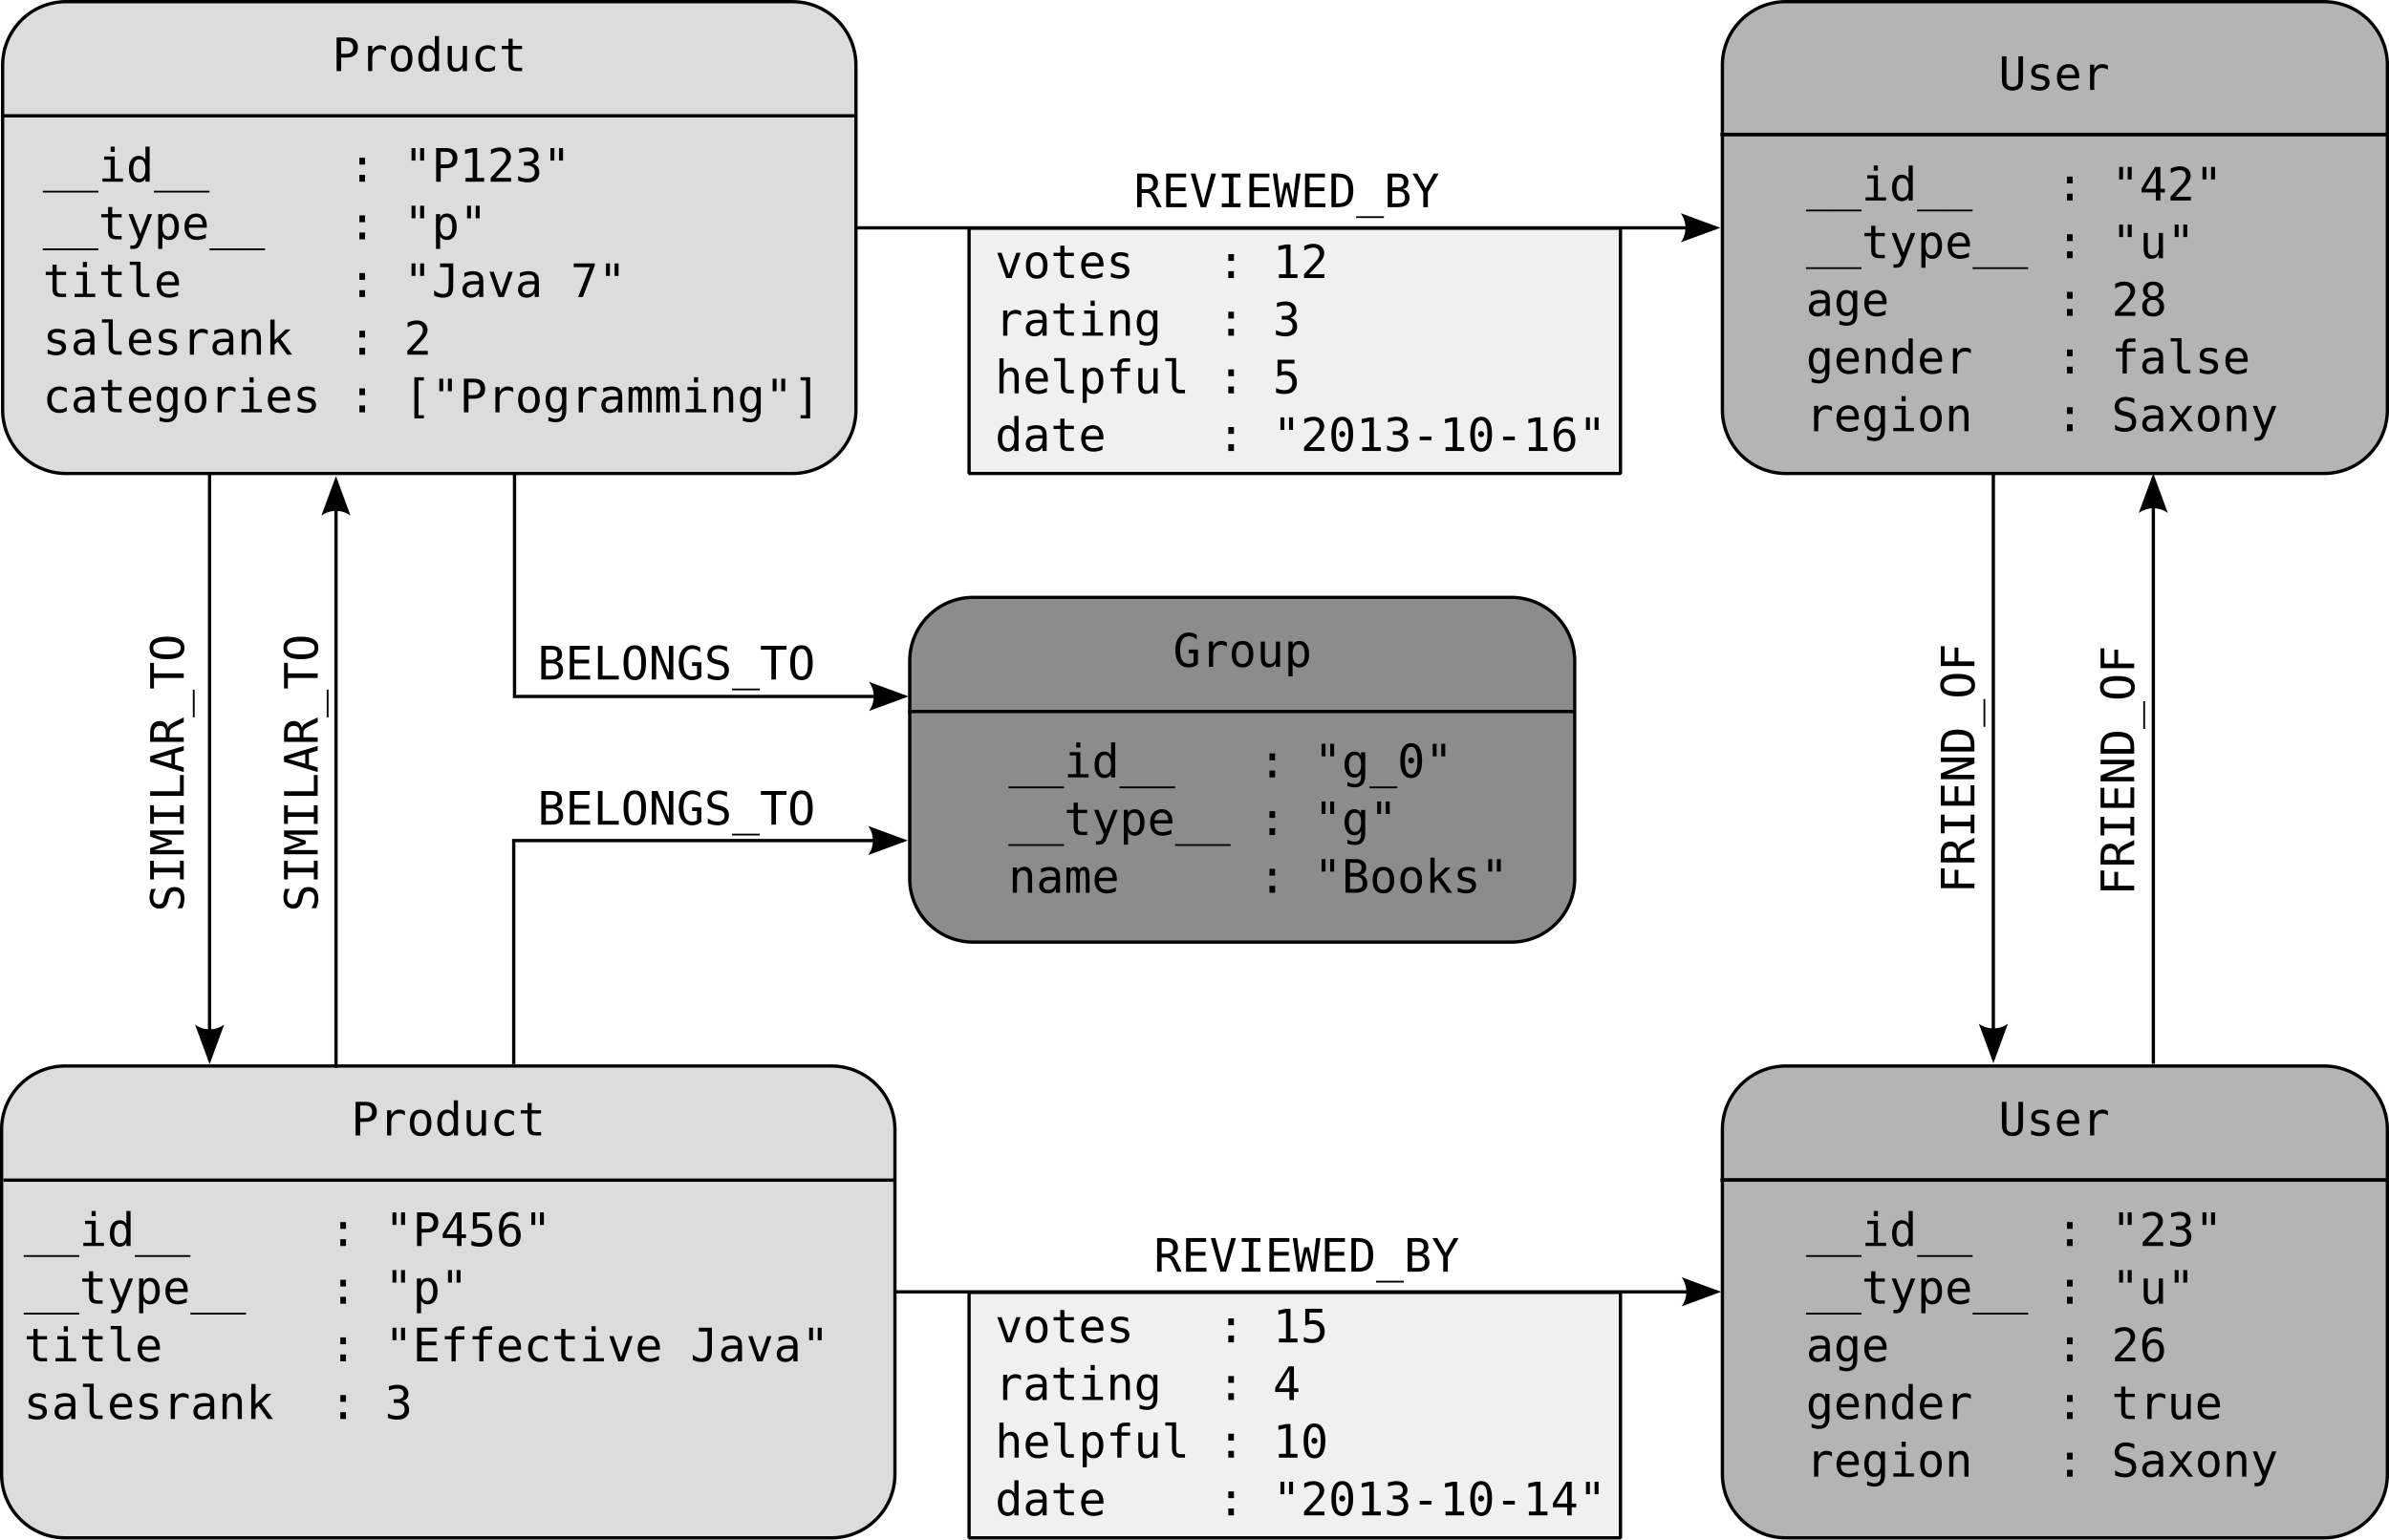
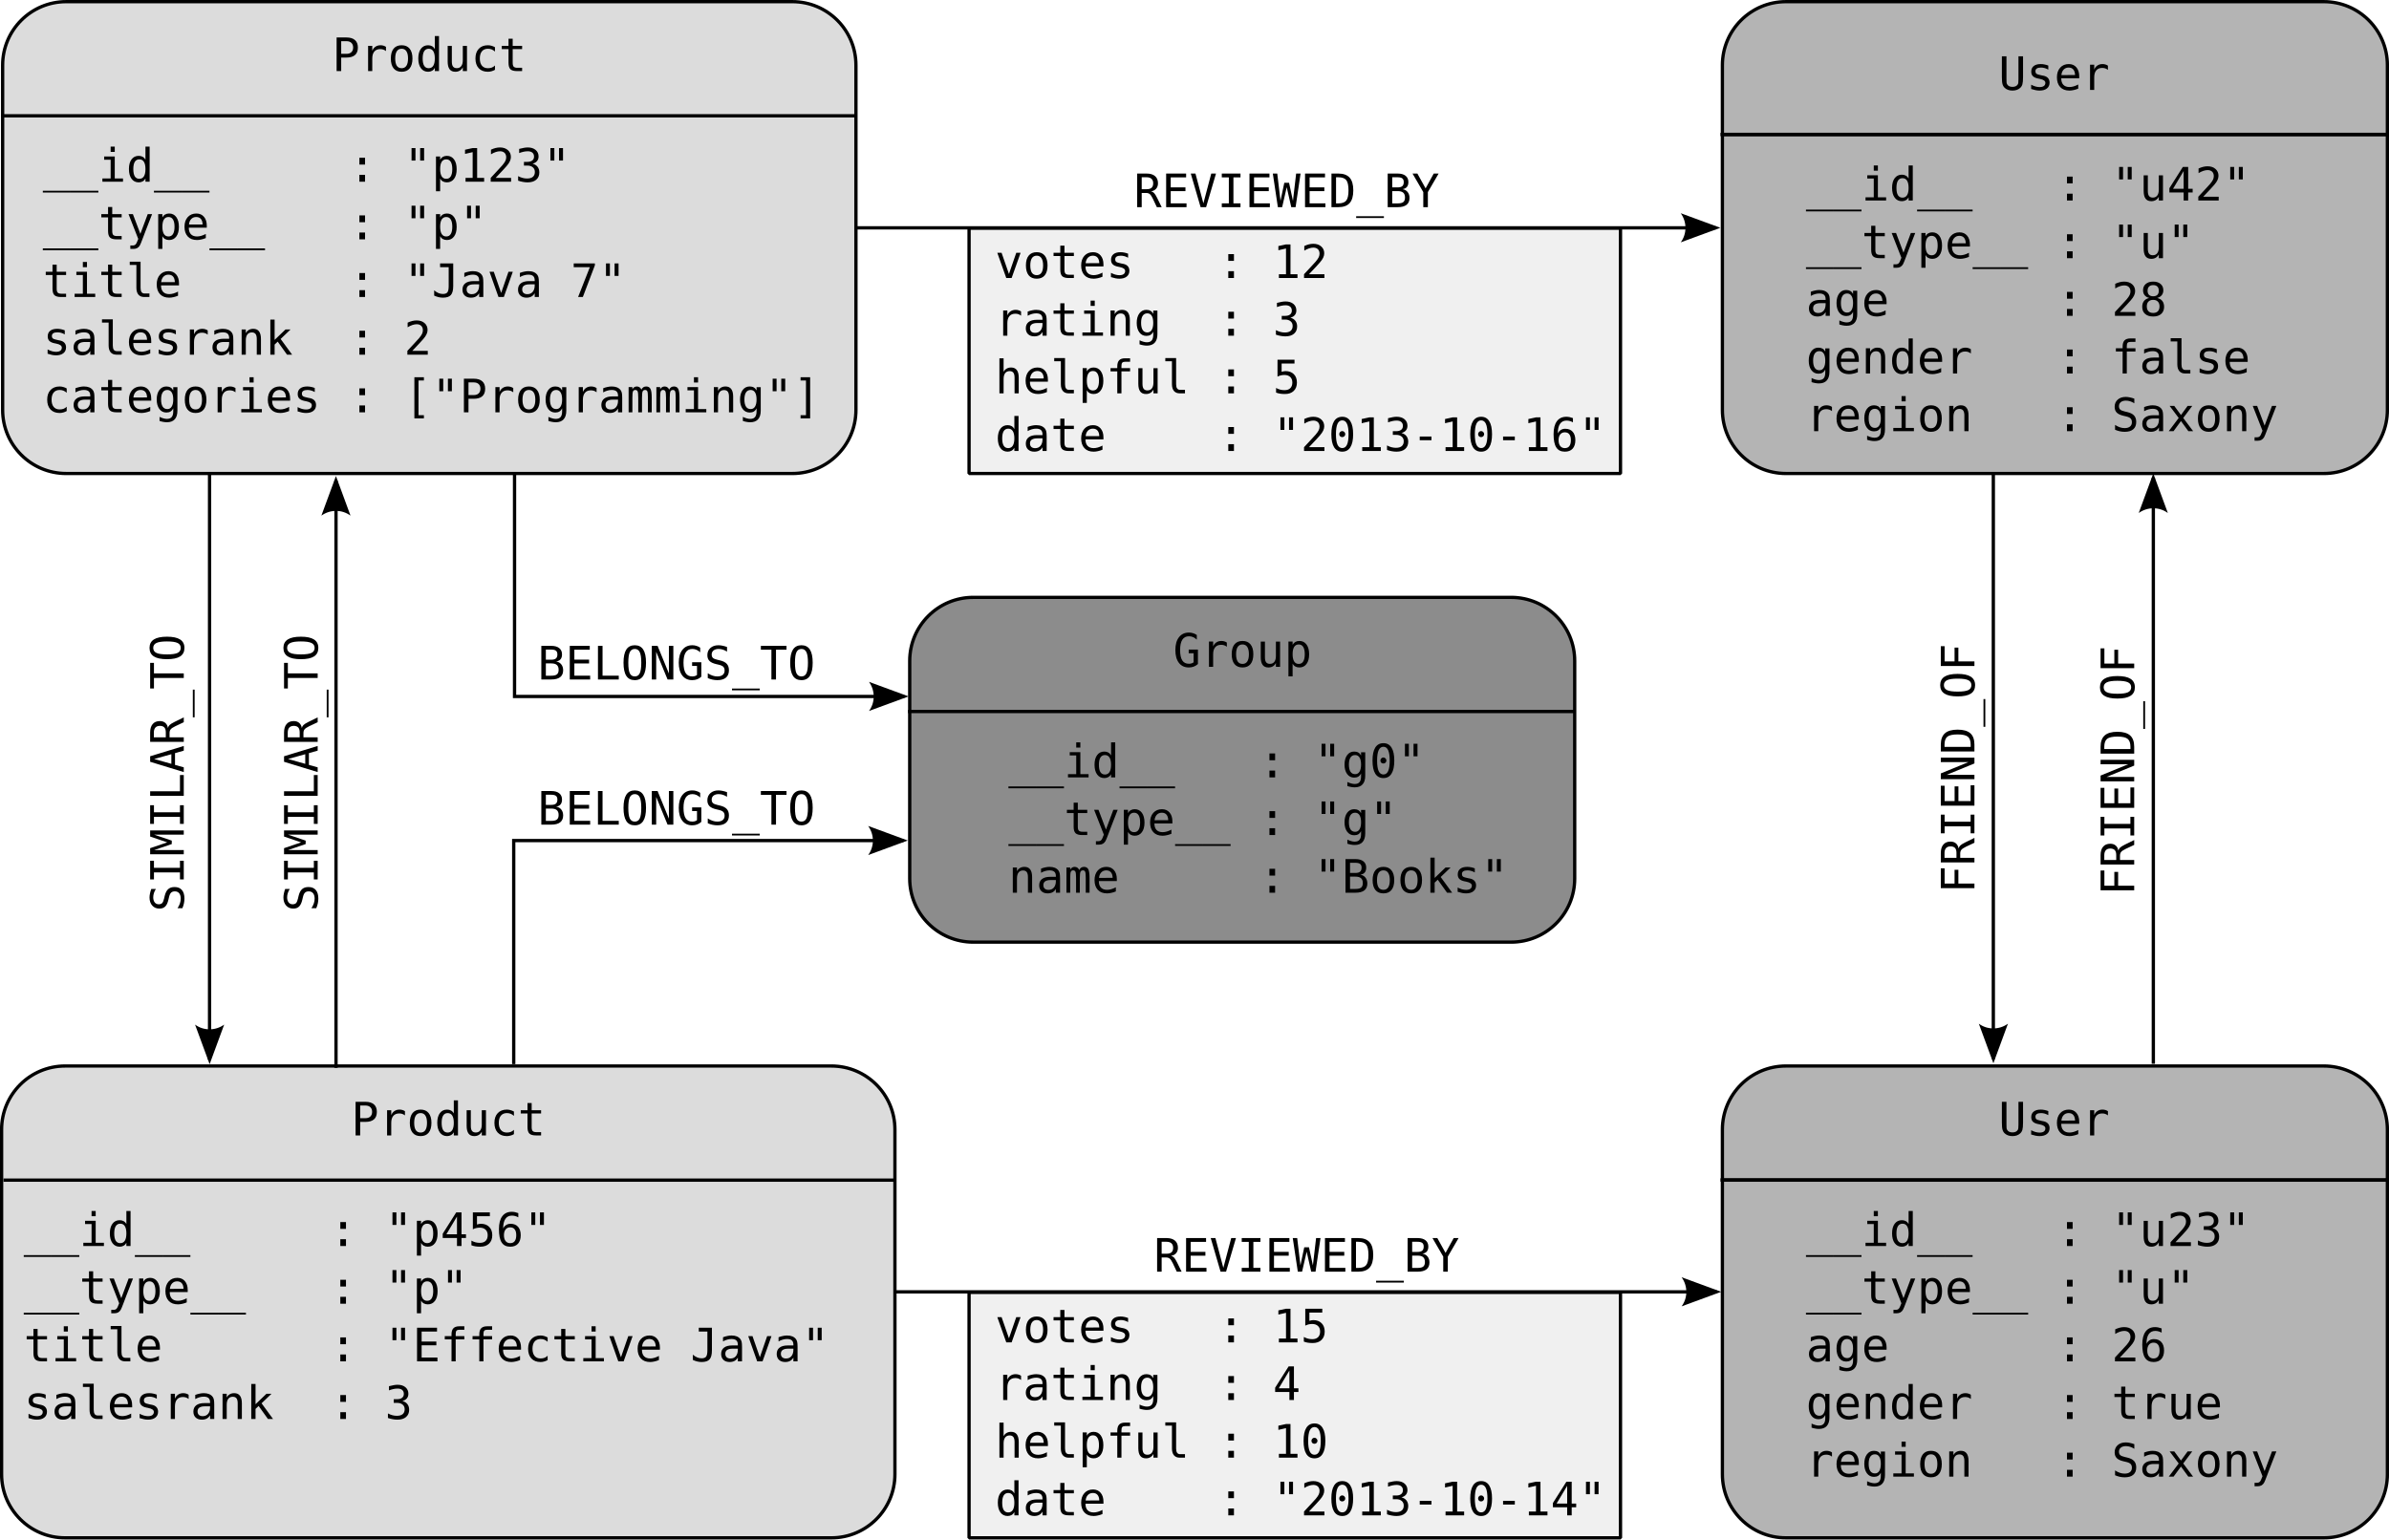
<svg xmlns="http://www.w3.org/2000/svg" width="724.924" height="467.281" id="svg2" version="1.1">
  <defs id="defs4">
    <marker orient="auto" refY="0" refX="0" id="Arrow2Lstart" style="overflow:visible">
      <path id="path4613" style="fill-rule:evenodd;stroke-width:0.625;stroke-linejoin:round" d="M 8.719,4.034 -2.207,0.016 8.719,-4.002 c -1.745,2.372 -1.735,5.617 -6e-7,8.035 z" transform="matrix(1.1,0,0,1.1,1.1,0)" />
    </marker>
    <marker orient="auto" refY="0" refX="0" id="Arrow1Lstart" style="overflow:visible">
      <path id="path4595" d="M 0,0 5,-5 -12.5,0 5,5 0,0 z" style="fill-rule:evenodd;stroke:#000000;stroke-width:1pt" transform="matrix(0.8,0,0,0.8,10,0)" />
    </marker>
    <marker orient="auto" refY="0" refX="0" id="TriangleOutL" style="overflow:visible">
      <path id="path4058" d="m 5.77,0 -8.65,5 0,-10 8.65,5 z" style="fill-rule:evenodd;stroke:#000000;stroke-width:1pt" transform="scale(0.8,0.8)" />
    </marker>
    <marker orient="auto" refY="0" refX="0" id="Arrow2Lend" style="overflow:visible">
      <path id="path3937" style="fill-rule:evenodd;stroke-width:0.625;stroke-linejoin:round" d="M 8.719,4.034 -2.207,0.016 8.719,-4.002 c -1.745,2.372 -1.735,5.617 -6e-7,8.035 z" transform="matrix(-1.1,0,0,-1.1,-1.1,0)" />
    </marker>
    <marker orient="auto" refY="0" refX="0" id="Arrow1Lend" style="overflow:visible">
      <path id="path3919" d="M 0,0 5,-5 -12.5,0 5,5 0,0 z" style="fill-rule:evenodd;stroke:#000000;stroke-width:1pt" transform="matrix(-0.8,0,0,-0.8,-10,0)" />
    </marker>
    <marker orient="auto" refY="0" refX="0" id="TriangleOutL-5" style="overflow:visible">
      <path id="path4058-7" d="m 5.77,0 -8.65,5 0,-10 8.65,5 z" style="fill-rule:evenodd;stroke:#000000;stroke-width:1pt" transform="scale(0.8,0.8)" />
    </marker>
    <marker orient="auto" refY="0" refX="0" id="Arrow2Lstart-8" style="overflow:visible">
      <path id="path4613-0" style="fill-rule:evenodd;stroke-width:0.625;stroke-linejoin:round" d="M 8.719,4.034 -2.207,0.016 8.719,-4.002 c -1.745,2.372 -1.735,5.617 -6e-7,8.035 z" transform="matrix(1.1,0,0,1.1,1.1,0)" />
    </marker>
    <marker orient="auto" refY="0" refX="0" id="Arrow2Lend-4" style="overflow:visible">
      <path id="path3937-1" style="fill-rule:evenodd;stroke-width:0.625;stroke-linejoin:round" d="M 8.719,4.034 -2.207,0.016 8.719,-4.002 c -1.745,2.372 -1.735,5.617 -6e-7,8.035 z" transform="matrix(-1.1,0,0,-1.1,-1.1,0)" />
    </marker>
    <marker orient="auto" refY="0" refX="0" id="Arrow2Lend-4-7" style="overflow:visible">
      <path id="path3937-1-1" style="fill-rule:evenodd;stroke-width:0.625;stroke-linejoin:round" d="M 8.719,4.034 -2.207,0.016 8.719,-4.002 c -1.745,2.372 -1.735,5.617 -6e-7,8.035 z" transform="matrix(-1.1,0,0,-1.1,-1.1,0)" />
    </marker>
    <marker orient="auto" refY="0" refX="0" id="Arrow2Lend-4-7-3" style="overflow:visible">
      <path id="path3937-1-1-8" style="fill-rule:evenodd;stroke-width:0.625;stroke-linejoin:round" d="M 8.719,4.034 -2.207,0.016 8.719,-4.002 c -1.745,2.372 -1.735,5.617 -6e-7,8.035 z" transform="matrix(-1.1,0,0,-1.1,-1.1,0)" />
    </marker>
  </defs>
  <g id="layer1" transform="translate(-23.82589,-104.875)">
    <rect style="fill:#8c8c8c;fill-opacity:1;stroke:#000000;stroke-width:1;stroke-opacity:1" id="rect2985" width="201.786" height="104.643" x="299.87" y="286.192" ry="19.286" rx="19.286" />
    <path style="fill:none;stroke:#000000;stroke-width:1px;stroke-linecap:butt;stroke-linejoin:miter;stroke-opacity:1" d="m 299.38,320.835 202.051,0" id="path3757" />
    <text xml:space="preserve" style="font-size:14px;font-style:normal;font-weight:normal;line-height:125%;letter-spacing:0px;word-spacing:0px;fill:#000000;fill-opacity:1;stroke:none;font-family:Sans" x="379.783" y="307.264" id="text3759">
      <tspan id="tspan3761" x="379.783" y="307.264" style="font-style:normal;font-variant:normal;font-weight:normal;font-stretch:normal;font-family:Monospace;-inkscape-font-specification:Monospace">Group</tspan>
    </text>
    <text xml:space="preserve" style="font-size:14px;font-style:normal;font-weight:normal;line-height:125%;letter-spacing:0px;word-spacing:0px;fill:#000000;fill-opacity:1;stroke:none;font-family:Sans" x="329.826" y="340.835" id="text3763">
-       <tspan id="tspan3765" x="329.826" y="340.835" style="font-style:normal;font-variant:normal;font-weight:normal;font-stretch:normal;font-family:Monospace;-inkscape-font-specification:Monospace">__id__   : "g_0"</tspan>
+       <tspan id="tspan3765" x="329.826" y="340.835" style="font-style:normal;font-variant:normal;font-weight:normal;font-stretch:normal;font-family:Monospace;-inkscape-font-specification:Monospace">__id__   : "g0"</tspan>
      <tspan x="329.826" y="358.335" id="tspan3767" style="font-style:normal;font-variant:normal;font-weight:normal;font-stretch:normal;font-family:Monospace;-inkscape-font-specification:Monospace">__type__ : "g"</tspan>
      <tspan x="329.826" y="375.835" id="tspan3769" style="font-style:normal;font-variant:normal;font-weight:normal;font-stretch:normal;font-family:Monospace;-inkscape-font-specification:Monospace">name     : "Books"</tspan>
    </text>
    <flowRoot xml:space="preserve" id="flowRoot3771" style="font-size:14px;font-style:normal;font-weight:normal;line-height:125%;letter-spacing:0px;word-spacing:0px;fill:#000000;fill-opacity:1;stroke:none;font-family:Sans">
      <flowRegion id="flowRegion3773">
        <rect id="rect3775" width="96.786" height="33.571" x="92.857" y="245.934" />
      </flowRegion>
      <flowPara id="flowPara3777" />
    </flowRoot>
    <rect style="fill:#dcdcdc;fill-opacity:1;stroke:#000000;stroke-width:1;stroke-opacity:1" id="rect2985-7" width="271.071" height="143.214" x="24.312" y="428.434" ry="19.286" rx="19.286" />
    <path style="fill:none;stroke:#000000;stroke-width:1px;stroke-linecap:butt;stroke-linejoin:miter;stroke-opacity:1" d="m 24.884,463.076 270.091,0" id="path3757-7" />
    <text xml:space="preserve" style="font-size:14px;font-style:normal;font-weight:normal;line-height:125%;letter-spacing:0px;word-spacing:0px;fill:#000000;fill-opacity:1;stroke:none;font-family:Sans" x="130.381" y="449.505" id="text3759-8">
      <tspan id="tspan3761-7" x="130.381" y="449.505" style="font-style:normal;font-variant:normal;font-weight:normal;font-stretch:normal;font-family:Monospace;-inkscape-font-specification:Monospace">Product</tspan>
    </text>
    <text xml:space="preserve" style="font-size:14px;font-style:normal;font-weight:normal;line-height:125%;letter-spacing:0px;word-spacing:0px;fill:#000000;fill-opacity:1;stroke:none;font-family:Sans" x="31.032" y="483.076" id="text3763-0">
-       <tspan id="tspan3765-6" x="31.032" y="483.076" style="font-style:normal;font-variant:normal;font-weight:normal;font-stretch:normal;font-family:Monospace;-inkscape-font-specification:Monospace">__id__     : "P456"</tspan>
+       <tspan id="tspan3765-6" x="31.032" y="483.076" style="font-style:normal;font-variant:normal;font-weight:normal;font-stretch:normal;font-family:Monospace;-inkscape-font-specification:Monospace">__id__     : "p456"</tspan>
      <tspan x="31.032" y="500.576" id="tspan3767-0" style="font-style:normal;font-variant:normal;font-weight:normal;font-stretch:normal;font-family:Monospace;-inkscape-font-specification:Monospace">__type__   : "p"</tspan>
      <tspan x="31.032" y="518.076" id="tspan3769-3" style="font-style:normal;font-variant:normal;font-weight:normal;font-stretch:normal;font-family:Monospace;-inkscape-font-specification:Monospace">title      : "Effective Java" </tspan>
      <tspan x="31.032" y="535.576" style="font-style:normal;font-variant:normal;font-weight:normal;font-stretch:normal;font-family:Monospace;-inkscape-font-specification:Monospace" id="tspan3043">salesrank  : 3</tspan>
    </text>
    <text xml:space="preserve" style="font-size:14px;font-style:normal;font-weight:normal;line-height:125%;letter-spacing:0px;word-spacing:0px;fill:#000000;fill-opacity:1;stroke:none;font-family:Sans" x="186.944" y="311.112" id="text5100">
      <tspan id="tspan5102" x="186.944" y="311.112" style="font-style:normal;font-variant:normal;font-weight:normal;font-stretch:normal;font-family:Monospace;-inkscape-font-specification:Monospace">BELONGS_TO</tspan>
    </text>
    <text xml:space="preserve" style="font-size:14px;font-style:normal;font-weight:normal;line-height:125%;letter-spacing:0px;word-spacing:0px;fill:#000000;fill-opacity:1;stroke:none;font-family:Sans" x="-381.614" y="79.59" id="text5292" transform="matrix(0,-1,1,0,0,0)">
      <tspan id="tspan5294" x="-381.614" y="79.59" style="font-style:normal;font-variant:normal;font-weight:normal;font-stretch:normal;font-family:Monospace;-inkscape-font-specification:Monospace">SIMILAR_TO</tspan>
    </text>
    <text xml:space="preserve" style="font-size:14px;font-style:normal;font-weight:normal;line-height:125%;letter-spacing:0px;word-spacing:0px;fill:#000000;fill-opacity:1;stroke:none;font-family:Sans" x="373.959" y="490.862" id="text5298">
      <tspan id="tspan5300" x="373.959" y="490.862" style="font-style:normal;font-variant:normal;font-weight:normal;font-stretch:normal;font-family:Monospace;-inkscape-font-specification:Monospace">REVIEWED_BY</tspan>
    </text>
    <text xml:space="preserve" style="font-size:14px;font-style:normal;font-weight:normal;line-height:125%;letter-spacing:0px;word-spacing:0px;fill:#000000;fill-opacity:1;stroke:none;font-family:Sans" x="312.5" y="492.184" id="text5488">
      <tspan id="tspan5490" x="312.5" y="492.184" />
    </text>
    <rect style="fill:#f0f0f0;fill-opacity:1;stroke:#000000;stroke-width:1;stroke-linejoin:miter;stroke-miterlimit:1;stroke-opacity:1;stroke-dasharray:none;stroke-dashoffset:0" id="rect5502" width="197.67" height="74.499" x="317.882" y="497.149" rx="19.286" ry="0" />
    <text xml:space="preserve" style="font-size:14px;font-style:normal;font-variant:normal;font-weight:normal;font-stretch:normal;line-height:125%;letter-spacing:0px;word-spacing:0px;fill:#000000;fill-opacity:1;stroke:none;font-family:Monospace;-inkscape-font-specification:Monospace" x="325.767" y="512.317" id="text5492">
      <tspan id="tspan5494" x="325.767" y="512.317">votes   : 15</tspan>
      <tspan x="325.767" y="529.817" id="tspan5496">rating  : 4</tspan>
      <tspan x="325.767" y="547.317" id="tspan5498">helpful : 10</tspan>
      <tspan x="325.767" y="564.817" id="tspan5500">date    : "2013-10-14"</tspan>
    </text>
    <rect style="fill:#b4b4b4;fill-opacity:1;stroke:#000000;stroke-width:1;stroke-opacity:1" id="rect2985-7-2" width="201.786" height="143.214" x="546.473" y="428.434" ry="19.286" rx="19.286" />
    <path style="fill:none;stroke:#000000;stroke-width:1px;stroke-linecap:butt;stroke-linejoin:miter;stroke-opacity:1" d="m 545.983,463.076 202.051,0" id="path3757-7-1" />
    <text xml:space="preserve" style="font-size:14px;font-style:normal;font-weight:normal;line-height:125%;letter-spacing:0px;word-spacing:0px;fill:#000000;fill-opacity:1;stroke:none;font-family:Sans" x="630.282" y="449.505" id="text3759-8-2">
      <tspan id="tspan3761-7-5" x="630.282" y="449.505" style="font-style:normal;font-variant:normal;font-weight:normal;font-stretch:normal;font-family:Monospace;-inkscape-font-specification:Monospace">User</tspan>
    </text>
    <text xml:space="preserve" style="font-size:14px;font-style:normal;font-weight:normal;line-height:125%;letter-spacing:0px;word-spacing:0px;fill:#000000;fill-opacity:1;stroke:none;font-family:Sans" x="571.832" y="483.076" id="text3763-0-6">
-       <tspan id="tspan3765-6-4" x="571.832" y="483.076" style="font-style:normal;font-variant:normal;font-weight:normal;font-stretch:normal;font-family:Monospace;-inkscape-font-specification:Monospace">__id__   : "23"</tspan>
+       <tspan id="tspan3765-6-4" x="571.832" y="483.076" style="font-style:normal;font-variant:normal;font-weight:normal;font-stretch:normal;font-family:Monospace;-inkscape-font-specification:Monospace">__id__   : "u23"</tspan>
      <tspan x="571.832" y="500.576" id="tspan3767-0-3" style="font-style:normal;font-variant:normal;font-weight:normal;font-stretch:normal;font-family:Monospace;-inkscape-font-specification:Monospace">__type__ : "u"</tspan>
      <tspan x="571.832" y="518.076" id="tspan3769-3-3" style="font-style:normal;font-variant:normal;font-weight:normal;font-stretch:normal;font-family:Monospace;-inkscape-font-specification:Monospace">age      : 26</tspan>
      <tspan x="571.832" y="535.576" style="font-style:normal;font-variant:normal;font-weight:normal;font-stretch:normal;font-family:Monospace;-inkscape-font-specification:Monospace" id="tspan3041-9">gender   : true</tspan>
      <tspan x="571.832" y="553.076" style="font-style:normal;font-variant:normal;font-weight:normal;font-stretch:normal;font-family:Monospace;-inkscape-font-specification:Monospace" id="tspan3043-4">region   : Saxony</tspan>
    </text>
    <path style="fill:none;stroke:#000000;stroke-width:1px;stroke-linecap:butt;stroke-linejoin:miter;stroke-opacity:1" d="m 545.947,463.004 202.051,0" id="path3757-7-1-6" />
    <rect style="fill:#dcdcdc;fill-opacity:1;stroke:#000000;stroke-width:1;stroke-opacity:1" id="rect2985-7-1" width="258.929" height="143.214" x="24.626" y="105.379" ry="19.286" rx="19.286" />
    <path style="fill:none;stroke:#000000;stroke-width:1px;stroke-linecap:butt;stroke-linejoin:miter;stroke-opacity:1" d="m 24.312,140.022 259.022,0" id="path3757-7-16" />
    <text xml:space="preserve" style="font-size:14px;font-style:normal;font-weight:normal;line-height:125%;letter-spacing:0px;word-spacing:0px;fill:#000000;fill-opacity:1;stroke:none;font-family:Sans" x="124.624" y="126.451" id="text3759-8-9">
      <tspan id="tspan3761-7-6" x="124.624" y="126.451" style="font-style:normal;font-variant:normal;font-weight:normal;font-stretch:normal;font-family:Monospace;-inkscape-font-specification:Monospace">Product</tspan>
    </text>
    <text xml:space="preserve" style="font-size:14px;font-style:normal;font-weight:normal;line-height:125%;letter-spacing:0px;word-spacing:0px;fill:#000000;fill-opacity:1;stroke:none;font-family:Sans" x="36.822" y="160.022" id="text3763-0-3">
-       <tspan id="tspan3255" x="36.822" y="160.022" style="font-style:normal;font-variant:normal;font-weight:normal;font-stretch:normal;font-family:Monospace;-inkscape-font-specification:Monospace">__id__     : "P123"</tspan>
+       <tspan id="tspan3255" x="36.822" y="160.022" style="font-style:normal;font-variant:normal;font-weight:normal;font-stretch:normal;font-family:Monospace;-inkscape-font-specification:Monospace">__id__     : "p123"</tspan>
      <tspan x="36.822" y="177.522" id="tspan3767-0-37" style="font-style:normal;font-variant:normal;font-weight:normal;font-stretch:normal;font-family:Monospace;-inkscape-font-specification:Monospace">__type__   : "p"</tspan>
      <tspan x="36.822" y="195.022" id="tspan3769-3-4" style="font-style:normal;font-variant:normal;font-weight:normal;font-stretch:normal;font-family:Monospace;-inkscape-font-specification:Monospace">title      : "Java 7"</tspan>
      <tspan x="36.822" y="212.522" style="font-style:normal;font-variant:normal;font-weight:normal;font-stretch:normal;font-family:Monospace;-inkscape-font-specification:Monospace" id="tspan3041-2">salesrank  : 2</tspan>
      <tspan x="36.822" y="230.022" style="font-style:normal;font-variant:normal;font-weight:normal;font-stretch:normal;font-family:Monospace;-inkscape-font-specification:Monospace" id="tspan3269">categories : ["Programming"]</tspan>
    </text>
    <rect style="fill:#b4b4b4;fill-opacity:1;stroke:#000000;stroke-width:1;stroke-opacity:1" id="rect2985-7-2-6" width="201.786" height="143.214" x="546.473" y="105.379" ry="19.286" rx="19.286" />
    <path style="fill:none;stroke:#000000;stroke-width:1px;stroke-linecap:butt;stroke-linejoin:miter;stroke-opacity:1" d="m 545.983,145.737 202.051,0" id="path3757-7-1-7" />
    <text xml:space="preserve" style="font-size:14px;font-style:normal;font-weight:normal;line-height:125%;letter-spacing:0px;word-spacing:0px;fill:#000000;fill-opacity:1;stroke:none;font-family:Sans" x="630.282" y="132.165" id="text3759-8-2-7">
      <tspan id="tspan3761-7-5-9" x="630.282" y="132.165" style="font-style:normal;font-variant:normal;font-weight:normal;font-stretch:normal;font-family:Monospace;-inkscape-font-specification:Monospace">User</tspan>
    </text>
    <text xml:space="preserve" style="font-size:14px;font-style:normal;font-weight:normal;line-height:125%;letter-spacing:0px;word-spacing:0px;fill:#000000;fill-opacity:1;stroke:none;font-family:Sans" x="571.832" y="165.737" id="text3763-0-6-6">
-       <tspan id="tspan3765-6-4-4" x="571.832" y="165.737" style="font-style:normal;font-variant:normal;font-weight:normal;font-stretch:normal;font-family:Monospace;-inkscape-font-specification:Monospace">__id__   : "42"</tspan>
+       <tspan id="tspan3765-6-4-4" x="571.832" y="165.737" style="font-style:normal;font-variant:normal;font-weight:normal;font-stretch:normal;font-family:Monospace;-inkscape-font-specification:Monospace">__id__   : "u42"</tspan>
      <tspan x="571.832" y="183.237" id="tspan3767-0-3-0" style="font-style:normal;font-variant:normal;font-weight:normal;font-stretch:normal;font-family:Monospace;-inkscape-font-specification:Monospace">__type__ : "u"</tspan>
      <tspan x="571.832" y="200.737" id="tspan3769-3-3-7" style="font-style:normal;font-variant:normal;font-weight:normal;font-stretch:normal;font-family:Monospace;-inkscape-font-specification:Monospace">age      : 28</tspan>
      <tspan x="571.832" y="218.237" style="font-style:normal;font-variant:normal;font-weight:normal;font-stretch:normal;font-family:Monospace;-inkscape-font-specification:Monospace" id="tspan3041-9-2">gender   : false</tspan>
      <tspan x="571.832" y="235.737" style="font-style:normal;font-variant:normal;font-weight:normal;font-stretch:normal;font-family:Monospace;-inkscape-font-specification:Monospace" id="tspan3043-4-1">region   : Saxony</tspan>
    </text>
    <path style="fill:none;stroke:#000000;stroke-width:1px;stroke-linecap:butt;stroke-linejoin:miter;stroke-opacity:1" d="m 545.947,145.665 202.051,0" id="path3757-7-1-6-1" />
    <path style="fill:none;stroke:#000000;stroke-width:1px;stroke-linecap:butt;stroke-linejoin:miter;stroke-opacity:1;marker-start:url(#Arrow2Lstart);marker-end:none" d="m 298.204,316.272 -118.244,0 0,-67.857" id="path3421" />
    <path style="fill:none;stroke:#000000;stroke-width:1px;stroke-linecap:butt;stroke-linejoin:miter;stroke-opacity:1;marker-start:url(#Arrow2Lstart);marker-end:none" d="m 297.954,360.009 -118.244,0 0,67.857" id="path3421-8" />
    <text xml:space="preserve" style="font-size:14px;font-style:normal;font-weight:normal;line-height:125%;letter-spacing:0px;word-spacing:0px;fill:#000000;fill-opacity:1;stroke:none;font-family:Sans" x="186.944" y="355.174" id="text5100-1">
      <tspan id="tspan5102-1" x="186.944" y="355.174" style="font-style:normal;font-variant:normal;font-weight:normal;font-stretch:normal;font-family:Monospace;-inkscape-font-specification:Monospace">BELONGS_TO</tspan>
    </text>
    <path style="fill:none;stroke:#000000;stroke-width:1px;stroke-linecap:butt;stroke-linejoin:miter;stroke-opacity:1;marker-end:url(#Arrow2Lend)" d="m 87.415,248.26 0,178.299" id="path5282" />
    <path style="fill:none;stroke:#000000;stroke-width:1px;stroke-linecap:butt;stroke-linejoin:miter;stroke-opacity:1;marker-end:url(#Arrow2Lend)" d="m 125.783,428.99 0,-178.299" id="path5282-3" />
    <text xml:space="preserve" style="font-size:14px;font-style:normal;font-weight:normal;line-height:125%;letter-spacing:0px;word-spacing:0px;fill:#000000;fill-opacity:1;stroke:none;font-family:Sans" x="-381.614" y="120.219" id="text5292-7" transform="matrix(0,-1,1,0,0,0)">
      <tspan id="tspan5294-0" x="-381.614" y="120.219" style="font-style:normal;font-variant:normal;font-weight:normal;font-stretch:normal;font-family:Monospace;-inkscape-font-specification:Monospace">SIMILAR_TO</tspan>
    </text>
    <rect style="fill:#f0f0f0;fill-opacity:1;stroke:#000000;stroke-width:1;stroke-linejoin:miter;stroke-miterlimit:1;stroke-opacity:1;stroke-dasharray:none;stroke-dashoffset:0" id="rect5502-3" width="197.67" height="74.499" x="317.882" y="174.095" rx="19.286" ry="0" />
    <text xml:space="preserve" style="font-size:14px;font-style:normal;font-variant:normal;font-weight:normal;font-stretch:normal;line-height:125%;letter-spacing:0px;word-spacing:0px;fill:#000000;fill-opacity:1;stroke:none;font-family:Monospace;-inkscape-font-specification:Monospace" x="325.767" y="189.263" id="text5492-3">
      <tspan id="tspan5494-9" x="325.767" y="189.263">votes   : 12</tspan>
      <tspan x="325.767" y="206.763" id="tspan5496-1">rating  : 3</tspan>
      <tspan x="325.767" y="224.263" id="tspan5498-6">helpful : 5</tspan>
      <tspan x="325.767" y="241.763" id="tspan5500-6">date    : "2013-10-16"</tspan>
    </text>
    <path style="fill:none;stroke:#000000;stroke-width:1px;stroke-linecap:butt;stroke-linejoin:miter;stroke-opacity:1;marker-end:url(#Arrow2Lend-4)" d="m 295.677,496.987 249.109,0" id="path5583" />
    <path style="fill:none;stroke:#000000;stroke-width:1px;stroke-linecap:butt;stroke-linejoin:miter;stroke-opacity:1;marker-end:url(#Arrow2Lend-4)" d="m 283.837,174.031 260.688,0" id="path5583-5" />
    <text xml:space="preserve" style="font-size:14px;font-style:normal;font-weight:normal;line-height:125%;letter-spacing:0px;word-spacing:0px;fill:#000000;fill-opacity:1;stroke:none;font-family:Sans" x="-376.047" y="622.953" id="text5292-4" transform="matrix(0,-1,1,0,0,0)">
      <tspan id="tspan5294-5" x="-376.047" y="622.953" style="font-style:normal;font-variant:normal;font-weight:normal;font-stretch:normal;font-family:Monospace;-inkscape-font-specification:Monospace">FRIEND_OF</tspan>
    </text>
    <path style="fill:none;stroke:#000000;stroke-width:1px;stroke-linecap:butt;stroke-linejoin:miter;stroke-opacity:1;marker-end:url(#Arrow2Lend-4-7)" d="m 628.687,248.415 0,177.867" id="path5807" />
    <path style="fill:none;stroke:#000000;stroke-width:1px;stroke-linecap:butt;stroke-linejoin:miter;stroke-opacity:1;marker-end:url(#Arrow2Lend-4-7)" d="m 677.241,427.763 0,-177.867" id="path5807-4" />
    <text xml:space="preserve" style="font-size:14px;font-style:normal;font-weight:normal;line-height:125%;letter-spacing:0px;word-spacing:0px;fill:#000000;fill-opacity:1;stroke:none;font-family:Sans" x="-376.7" y="671.431" id="text5292-4-5" transform="matrix(0,-1,1,0,0,0)">
      <tspan id="tspan5294-5-5" x="-376.7" y="671.431" style="font-style:normal;font-variant:normal;font-weight:normal;font-stretch:normal;font-family:Monospace;-inkscape-font-specification:Monospace">FRIEND_OF</tspan>
    </text>
    <text xml:space="preserve" style="font-size:14px;font-style:normal;font-weight:normal;line-height:125%;letter-spacing:0px;word-spacing:0px;fill:#000000;fill-opacity:1;stroke:none;font-family:Sans" x="367.909" y="167.751" id="text5298-0">
      <tspan id="tspan5300-5" x="367.909" y="167.751" style="font-style:normal;font-variant:normal;font-weight:normal;font-stretch:normal;font-family:Monospace;-inkscape-font-specification:Monospace">REVIEWED_BY</tspan>
    </text>
  </g>
</svg>
